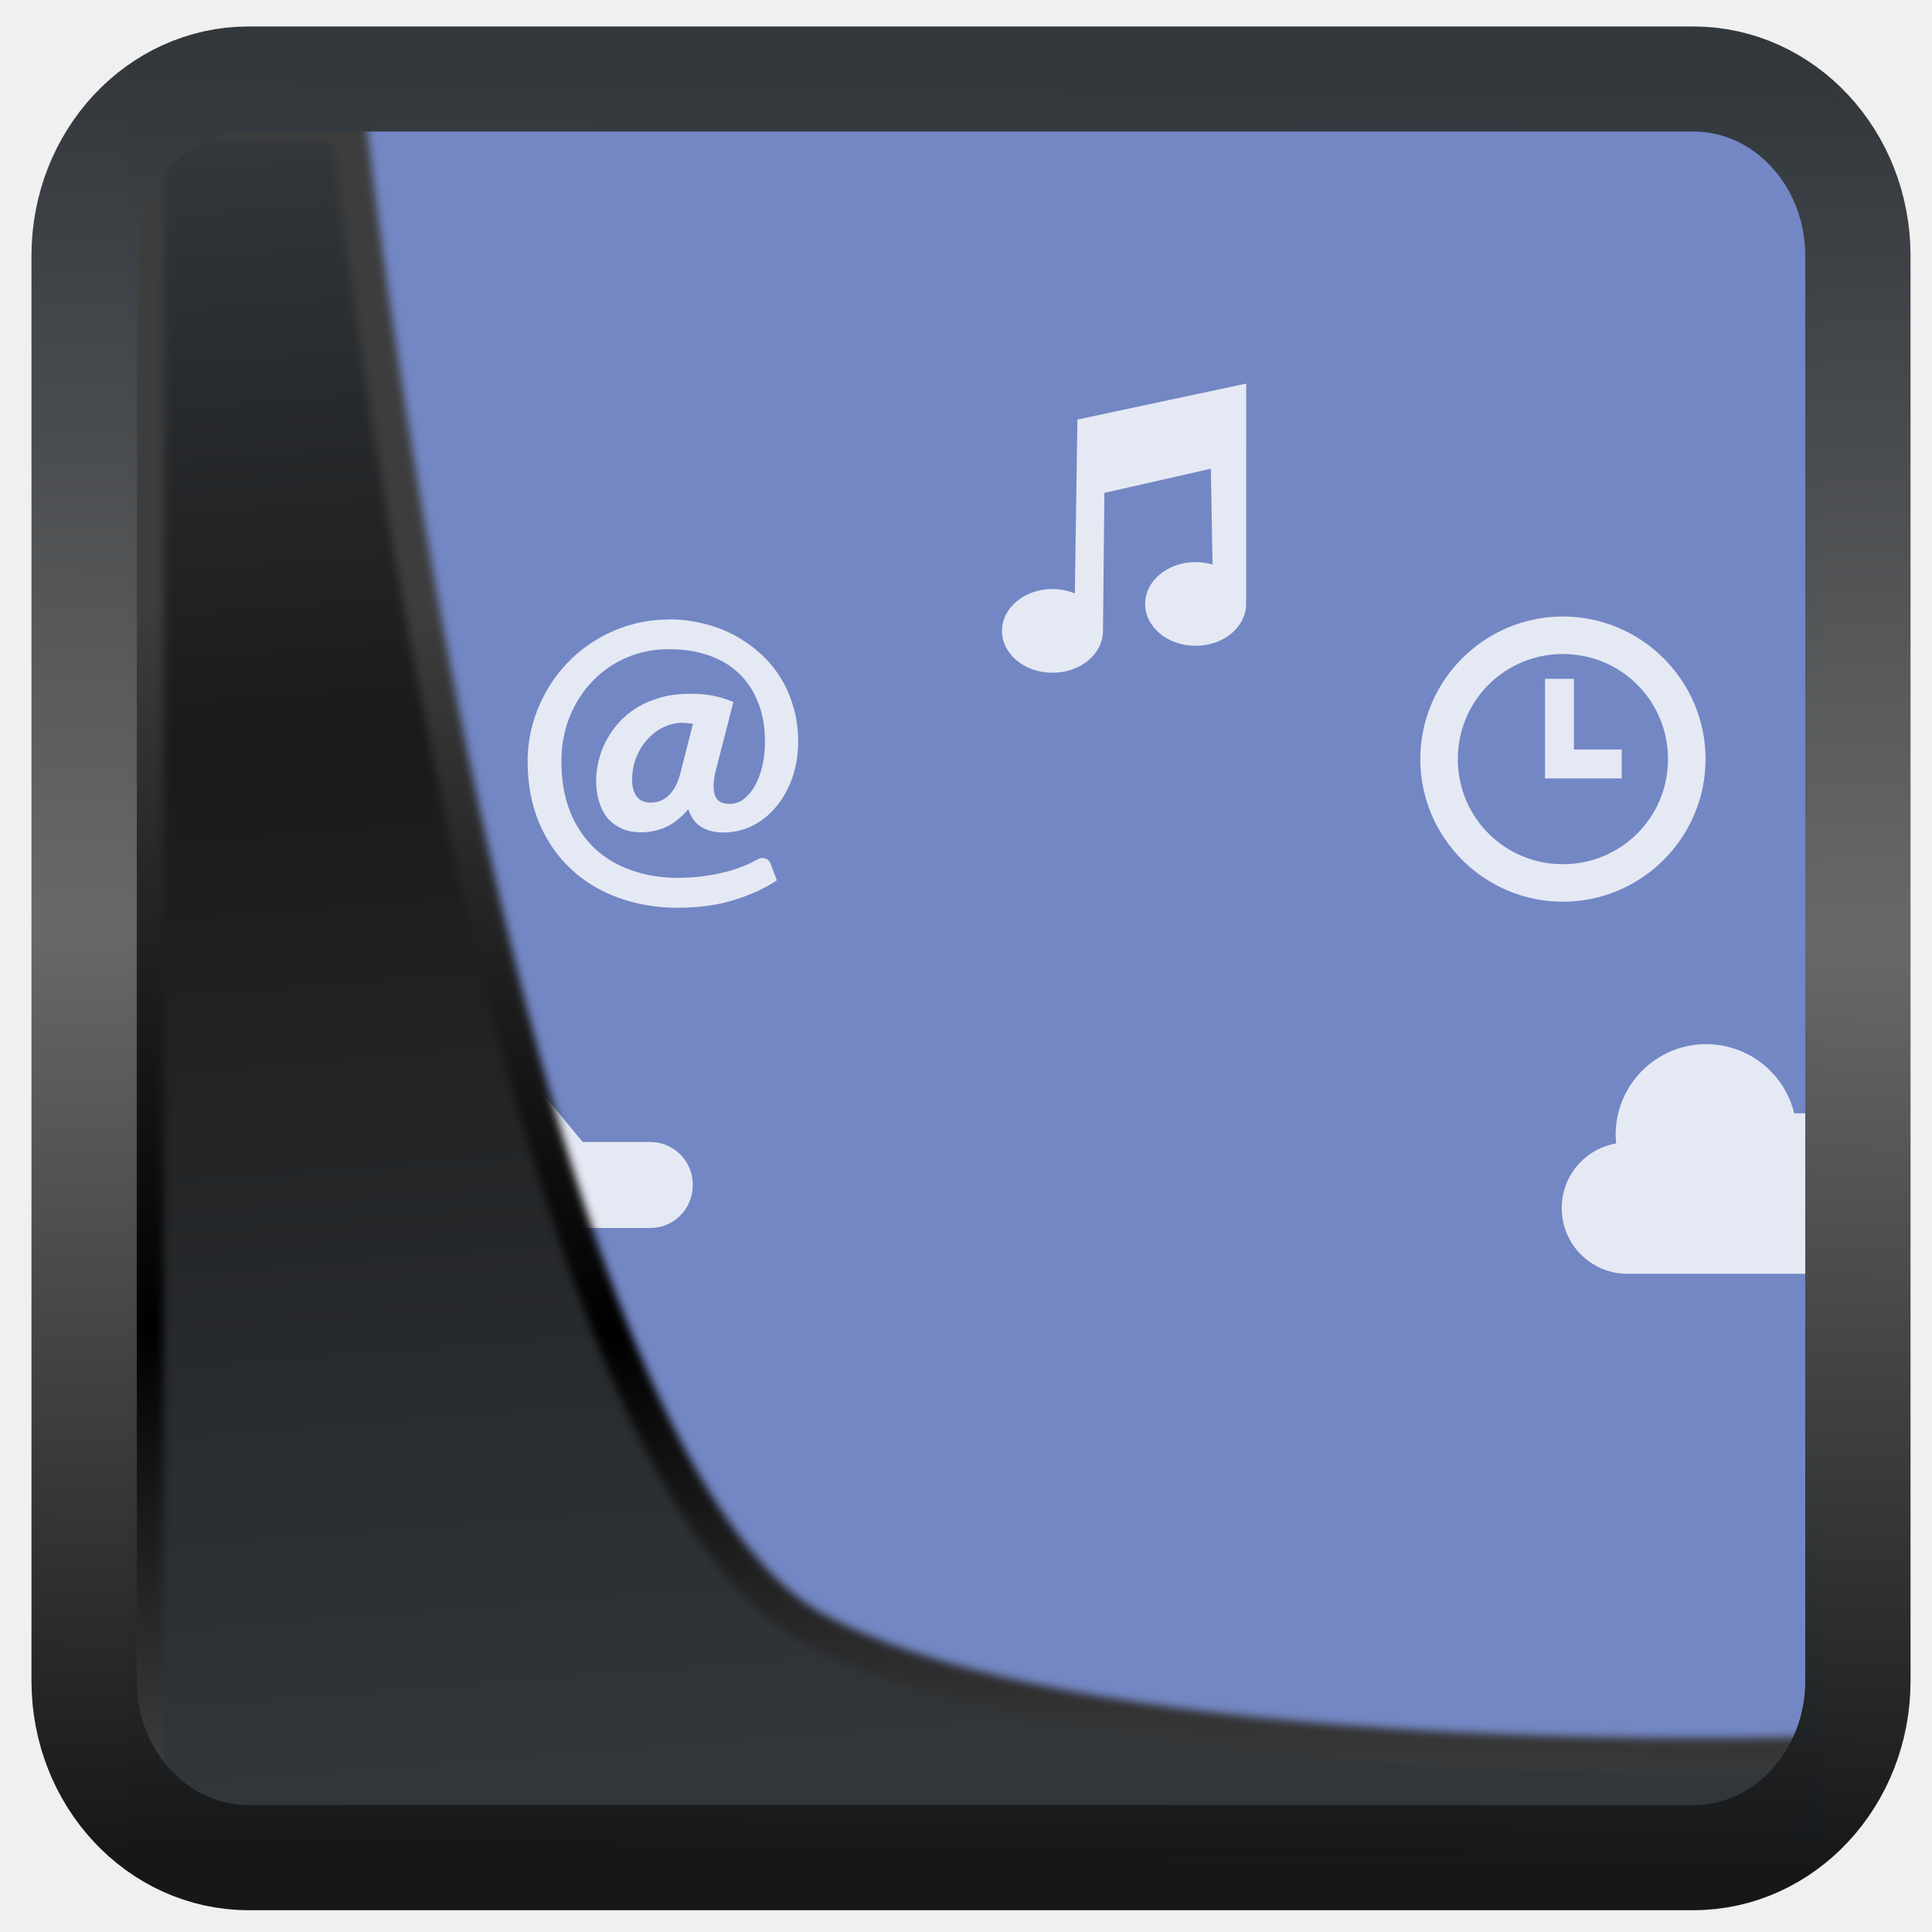
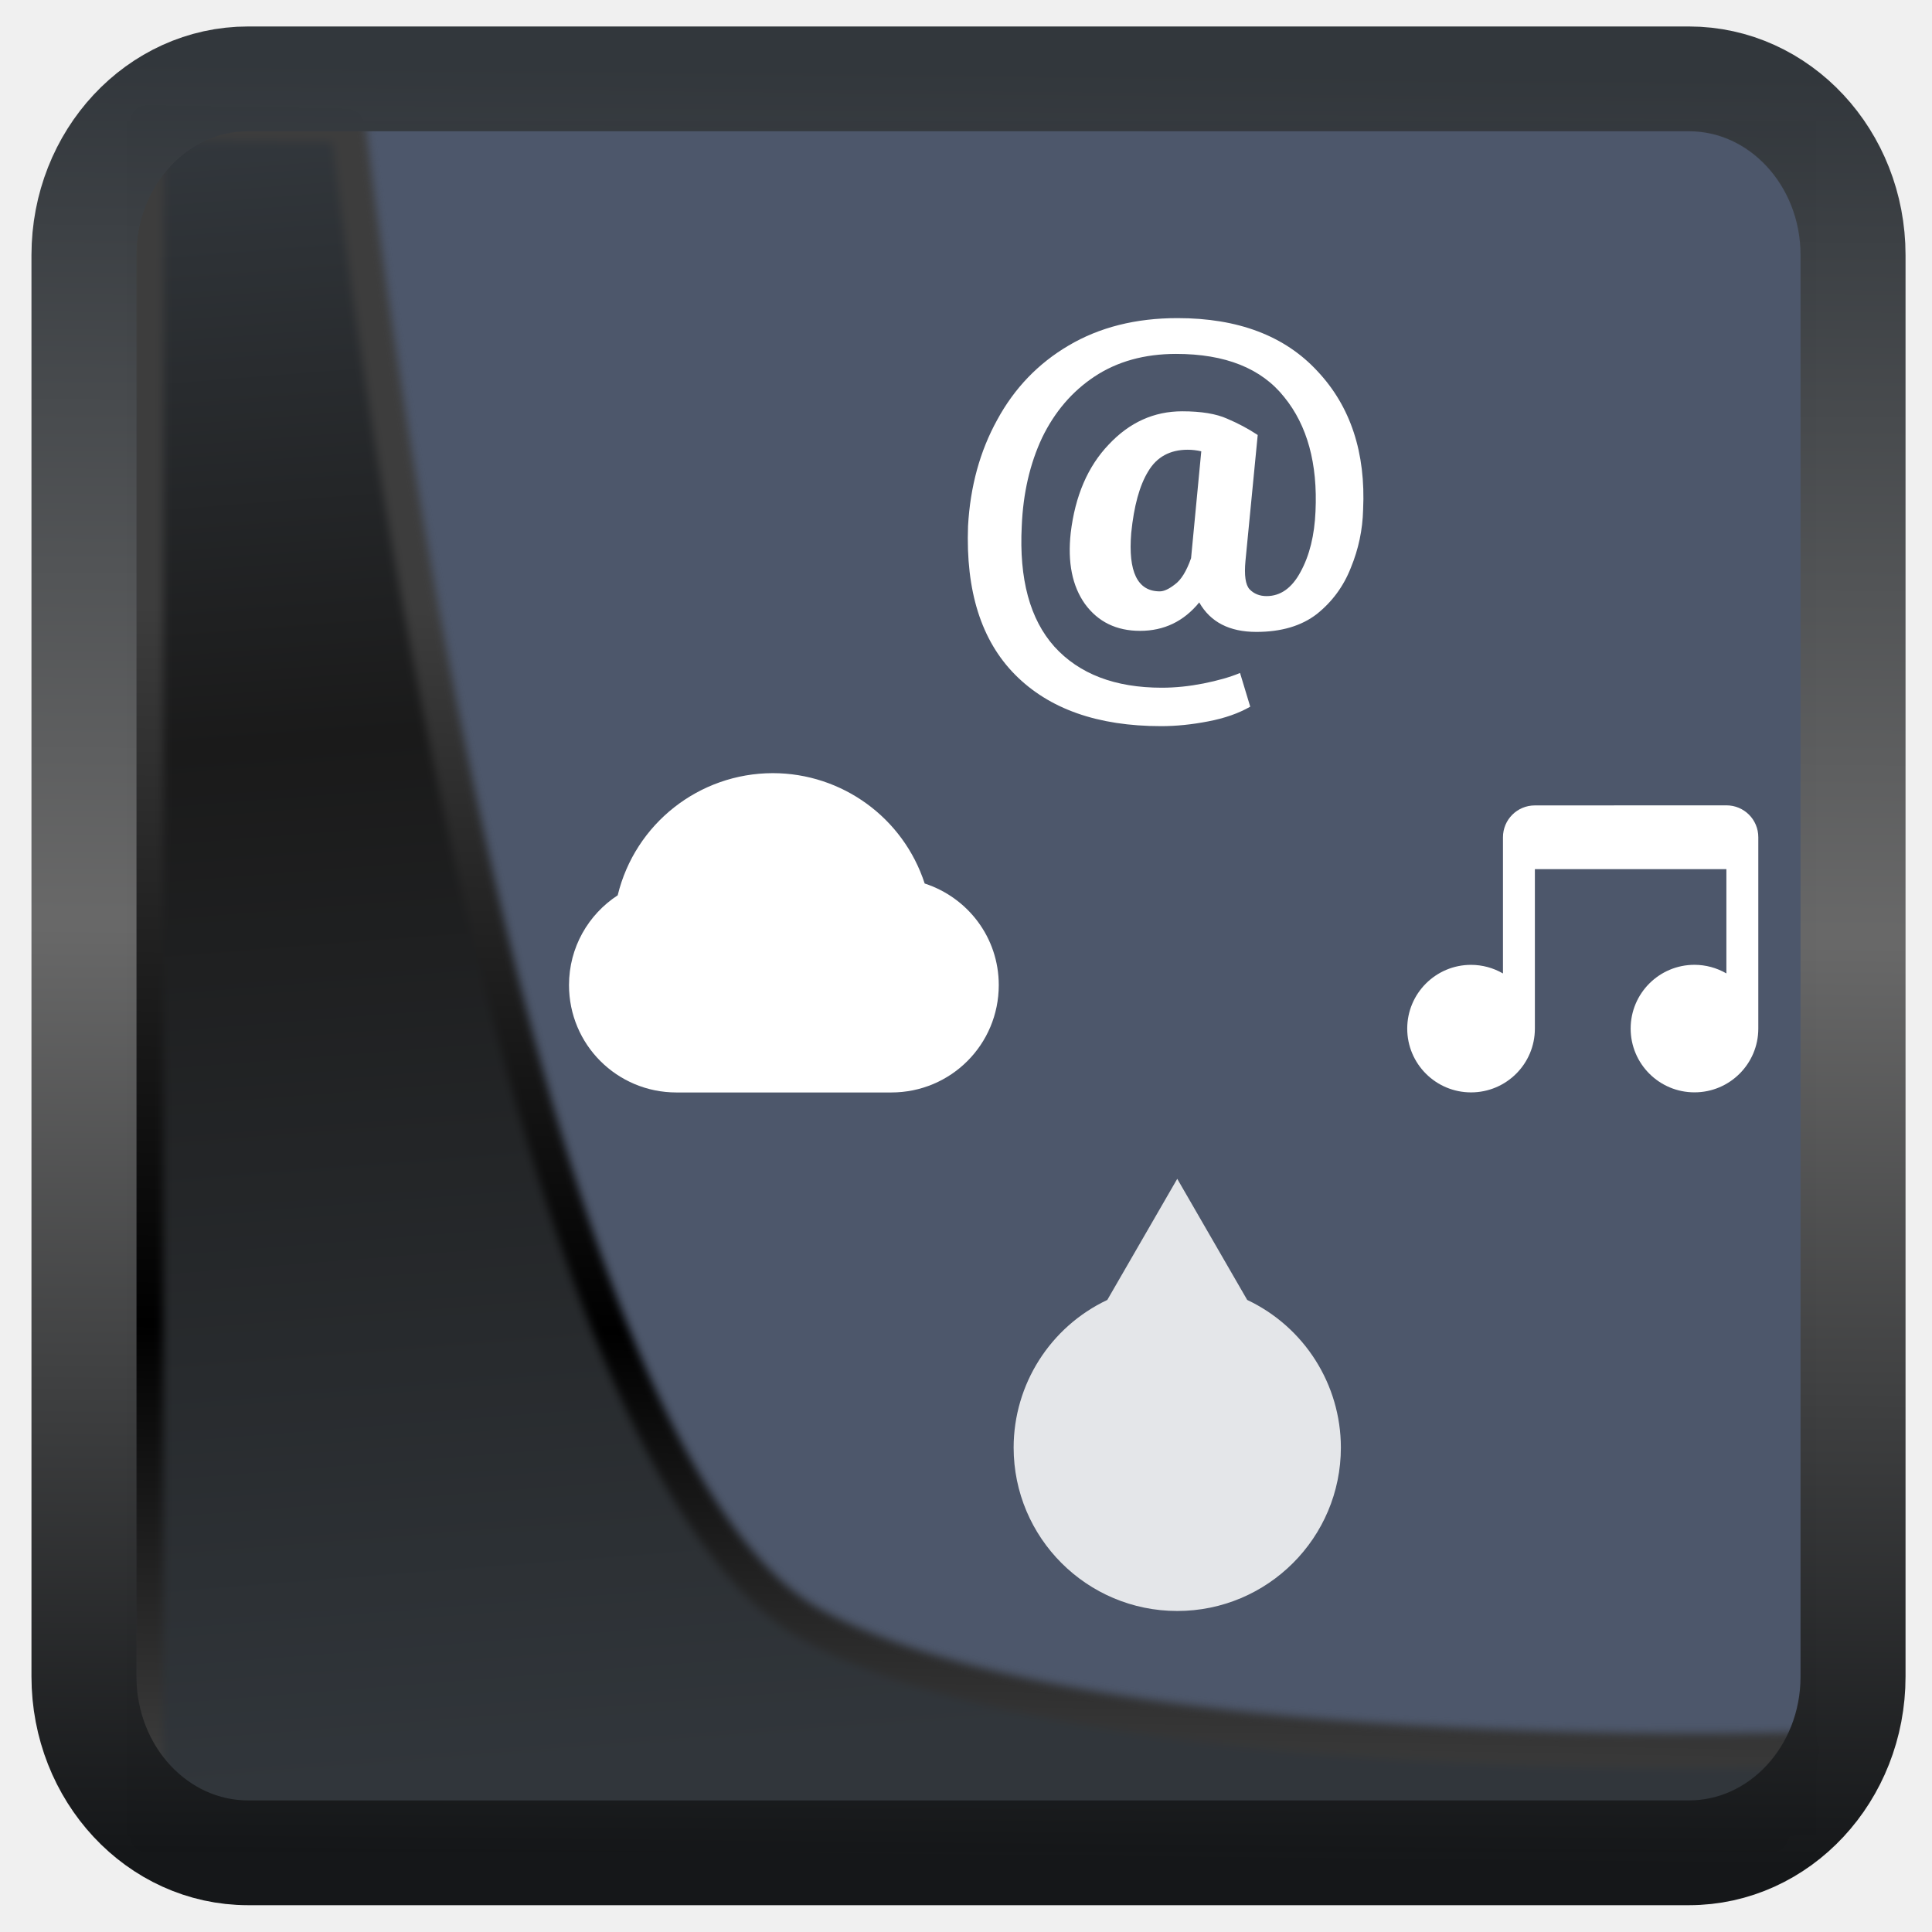
<svg xmlns="http://www.w3.org/2000/svg" xmlns:xlink="http://www.w3.org/1999/xlink" width="48" height="48" version="1.1" viewBox="0 0 48 48" id="svg22">
  <defs id="defs12">
-     <linearGradient id="linearGradient1005-3-3" x1="5.253" x2="9.382" y1="15.383" y2="2.942" gradientTransform="matrix(0.99999,0,0,0.99999,1.632,-0.61743)" gradientUnits="userSpaceOnUse">
-       <stop stop-color="#fa8200" offset="0" id="stop2" />
-       <stop stop-color="#ff9600" offset=".37" id="stop4" />
-       <stop stop-color="#ffb400" offset="1" id="stop6" />
-     </linearGradient>
-     <filter id="filter4014" x="-0.062" y="-0.058" width="1.125" height="1.115" color-interpolation-filters="sRGB">
-       <feGaussianBlur stdDeviation="1.094" id="feGaussianBlur9" />
-     </filter>
    <linearGradient xlink:href="#linearGradient3487" id="linearGradient3403" gradientUnits="userSpaceOnUse" x1="6.949" y1="4.555" x2="11.215" y2="59.052" />
    <linearGradient id="linearGradient3487">
      <stop style="stop-color:#32373c;stop-opacity:1" offset="0" id="stop3481" />
      <stop id="stop3483" offset="0.368" style="stop-color:#1a1a1a;stop-opacity:1" />
      <stop style="stop-color:#31363b;stop-opacity:1" offset="1" id="stop3485" />
    </linearGradient>
    <linearGradient xlink:href="#linearGradient20604" id="linearGradient20558" gradientUnits="userSpaceOnUse" x1="25.802" y1="20.374" x2="25.111" y2="58.913" />
    <linearGradient id="linearGradient20604">
      <stop id="stop20598" offset="0" style="stop-color:#3d3d3d;stop-opacity:1" />
      <stop style="stop-color:#000000;stop-opacity:1" offset="0.618" id="stop20600" />
      <stop id="stop20602" offset="1" style="stop-color:#3d3d3d;stop-opacity:1" />
    </linearGradient>
    <filter style="color-interpolation-filters:sRGB" id="filter20720" x="-0.017" y="-0.016" width="1.034" height="1.033">
      <feGaussianBlur stdDeviation="0.147" id="feGaussianBlur20722" />
    </filter>
    <linearGradient gradientTransform="translate(0.360678,-0.1301695)" xlink:href="#linearGradient4555" id="linearGradient4557" x1="43.5" y1="64.012" x2="44.142" y2="0.306" gradientUnits="userSpaceOnUse" />
    <linearGradient id="linearGradient4555">
      <stop style="stop-color:#141618;stop-opacity:1" offset="0" id="stop4551" />
      <stop id="stop4559" offset="0.518" style="stop-color:#686868;stop-opacity:1" />
      <stop style="stop-color:#31363b;stop-opacity:1" offset="1" id="stop4553" />
    </linearGradient>
    <filter style="color-interpolation-filters:sRGB" id="filter4601" x="-0.03" width="1.06" y="-0.03" height="1.06">
      <feGaussianBlur stdDeviation="0.015" id="feGaussianBlur4603" />
    </filter>
  </defs>
-   <rect style="display:inline;fill:#7387c4;fill-opacity:1;fill-rule:evenodd;stroke:none;stroke-width:0.928;stroke-linejoin:round;stroke-miterlimit:7.8" id="rect1192" width="42.085" height="42.712" x="3.163" y="3.018" ry="0" />
-   <path id="rect4580-0" d="m 30.961,9.53 -4.193,0.894 c 0,0 -0.055,3.645 -0.064,4.319 a 1.254,1.04 0 0 0 -0.555,-0.109 1.254,1.04 0 0 0 -1.255,1.04 1.254,1.04 0 0 0 1.255,1.04 1.254,1.04 0 0 0 1.254,-1.032 l 7.2e-4,7.12e-4 v -0.009 l 0.034,-3.428 2.646,-0.601 0.041,2.381 a 1.254,1.04 0 0 0 -0.419,-0.061 1.254,1.04 0 0 0 -1.255,1.04 1.254,1.04 0 0 0 1.255,1.04 1.254,1.04 0 0 0 1.254,-1.031 h 7.3e-4 z m 7.869,5.787 c -1.951,0 -3.543,1.592 -3.543,3.543 0,1.951 1.592,3.543 3.543,3.543 1.951,0 3.544,-1.592 3.544,-3.543 0,-1.951 -1.592,-3.543 -3.544,-3.543 z m -22.209,0.074 c -0.331,0 -0.648,0.044 -0.949,0.132 -0.301,0.085 -0.582,0.207 -0.844,0.365 -0.261,0.155 -0.498,0.342 -0.711,0.561 -0.21,0.216 -0.389,0.455 -0.538,0.716 -0.149,0.261 -0.264,0.54 -0.347,0.834 -0.082,0.295 -0.123,0.598 -0.123,0.911 0,0.562 0.093,1.069 0.279,1.518 0.188,0.45 0.448,0.831 0.779,1.144 0.331,0.316 0.725,0.558 1.181,0.725 0.456,0.17 0.951,0.256 1.486,0.256 0.526,0 0.994,-0.064 1.404,-0.192 0.41,-0.128 0.764,-0.29 1.062,-0.488 l -0.155,-0.414 c -0.027,-0.07 -0.073,-0.114 -0.137,-0.132 -0.061,-0.021 -0.131,-0.009 -0.21,0.036 -0.1,0.058 -0.217,0.112 -0.351,0.164 -0.131,0.055 -0.278,0.102 -0.442,0.141 -0.161,0.043 -0.341,0.076 -0.538,0.101 -0.195,0.027 -0.406,0.041 -0.634,0.041 -0.407,0 -0.787,-0.062 -1.14,-0.187 -0.353,-0.122 -0.658,-0.302 -0.916,-0.543 -0.258,-0.243 -0.462,-0.546 -0.611,-0.907 -0.146,-0.362 -0.218,-0.783 -0.218,-1.263 0,-0.389 0.067,-0.752 0.2,-1.089 0.137,-0.34 0.324,-0.636 0.561,-0.885 0.237,-0.252 0.518,-0.449 0.844,-0.592 0.328,-0.143 0.684,-0.215 1.067,-0.215 0.353,0 0.675,0.049 0.967,0.146 0.292,0.097 0.542,0.243 0.752,0.438 0.21,0.191 0.372,0.432 0.488,0.72 0.119,0.286 0.178,0.617 0.178,0.994 0,0.225 -0.023,0.431 -0.069,0.62 -0.046,0.188 -0.108,0.351 -0.187,0.488 -0.079,0.137 -0.172,0.245 -0.278,0.324 -0.106,0.076 -0.219,0.114 -0.337,0.114 -0.079,0 -0.15,-0.013 -0.214,-0.037 -0.061,-0.027 -0.108,-0.073 -0.141,-0.137 -0.033,-0.067 -0.05,-0.156 -0.05,-0.269 0,-0.116 0.022,-0.263 0.068,-0.442 l 0.424,-1.646 c -0.155,-0.067 -0.315,-0.117 -0.479,-0.151 -0.161,-0.036 -0.36,-0.055 -0.597,-0.055 -0.264,-1e-6 -0.506,0.03 -0.725,0.091 -0.216,0.061 -0.41,0.143 -0.583,0.246 -0.17,0.103 -0.321,0.226 -0.452,0.369 -0.128,0.14 -0.234,0.29 -0.319,0.452 -0.085,0.158 -0.149,0.324 -0.191,0.497 -0.043,0.17 -0.064,0.339 -0.064,0.506 0,0.182 0.023,0.352 0.069,0.51 0.046,0.155 0.114,0.291 0.205,0.406 0.094,0.112 0.212,0.202 0.351,0.269 0.14,0.064 0.303,0.096 0.488,0.096 0.222,0 0.43,-0.044 0.624,-0.132 0.195,-0.088 0.378,-0.236 0.552,-0.442 0.067,0.207 0.178,0.356 0.333,0.447 0.155,0.088 0.333,0.132 0.533,0.132 0.267,0 0.516,-0.058 0.743,-0.174 0.228,-0.119 0.424,-0.279 0.588,-0.483 0.167,-0.204 0.298,-0.443 0.392,-0.716 0.094,-0.274 0.141,-0.568 0.141,-0.884 0,-0.313 -0.041,-0.605 -0.123,-0.876 -0.079,-0.274 -0.192,-0.523 -0.337,-0.748 -0.143,-0.225 -0.315,-0.424 -0.515,-0.597 -0.201,-0.176 -0.42,-0.325 -0.657,-0.447 -0.237,-0.122 -0.489,-0.213 -0.757,-0.274 -0.267,-0.064 -0.541,-0.096 -0.82,-0.096 z m 22.209,0.858 c 1.448,-1e-6 2.611,1.164 2.611,2.611 0,1.448 -1.164,2.611 -2.611,2.611 -1.448,0 -2.611,-1.164 -2.611,-2.611 0,-1.448 1.164,-2.611 2.611,-2.611 z m -0.444,0.616 v 2.474 h 1.905 v -0.717 h -1.188 v -1.757 z m -21.433,1.093 c 0.046,0 0.09,0.003 0.132,0.009 0.045,0.003 0.09,0.008 0.132,0.014 l -0.314,1.231 c -0.036,0.143 -0.083,0.261 -0.137,0.356 -0.055,0.091 -0.115,0.166 -0.182,0.223 -0.067,0.055 -0.137,0.094 -0.21,0.118 -0.073,0.021 -0.145,0.032 -0.218,0.032 -0.146,0 -0.258,-0.05 -0.337,-0.151 -0.076,-0.1 -0.114,-0.242 -0.114,-0.424 0,-0.185 0.032,-0.363 0.096,-0.533 0.067,-0.17 0.156,-0.319 0.269,-0.447 0.112,-0.131 0.245,-0.234 0.397,-0.31 0.152,-0.079 0.314,-0.118 0.487,-0.118 z m -5.339,7.188 c -0.367,3.06e-4 -0.787,0.392 -0.57,0.863 l 1.262,2.362 h -1.786 c -0.135,-0.004 -0.318,-0.299 -0.318,-0.4 0,-0.205 -0.165,-0.37 -0.37,-0.37 h -0.396 c -0.205,0 -0.369,0.165 -0.369,0.37 v 2.938 c 0,0.205 0.164,0.37 0.369,0.37 h 0.396 c 0.205,0 0.37,-0.165 0.37,-0.37 0.001,-0.131 0.231,-0.401 0.318,-0.4 h 1.786 l -1.262,2.362 c -0.289,0.629 0.553,1.115 0.894,0.722 l 2.537,-3.084 h 1.679 c 0.585,0 1.057,-0.472 1.057,-1.057 v -0.023 c 0,-0.585 -0.472,-1.057 -1.057,-1.057 h -1.679 l -2.537,-3.084 c -0.085,-0.098 -0.202,-0.142 -0.324,-0.141 z m 30.778,0.795 c -1.243,-2.36e-4 -2.251,1.007 -2.251,2.251 0.001,0.073 0.006,0.145 0.013,0.217 -0.77,0.132 -1.353,0.796 -1.353,1.605 0,0.904 0.728,1.633 1.633,1.633 h 4.382 c 1.104,0 1.993,-0.889 1.993,-1.993 0,-1.104 -0.889,-1.993 -1.993,-1.993 h -0.239 c -0.245,-1.008 -1.147,-1.717 -2.184,-1.719 z" style="fill:#ffffff;fill-opacity:0.814;stroke:none;stroke-width:2.709;stroke-linecap:round;stroke-linejoin:round;stroke-miterlimit:4;stroke-dasharray:none;stroke-dashoffset:0;stroke-opacity:1;paint-order:fill markers stroke" />
-   <path style="display:inline;mix-blend-mode:normal;fill:url(#linearGradient3403);fill-opacity:1;stroke:url(#linearGradient20558);stroke-width:1.162;stroke-linecap:butt;stroke-linejoin:round;stroke-miterlimit:4;stroke-dasharray:none;stroke-opacity:1;filter:url(#filter20720)" d="M 4.704,3.981 4.691,60.802 H 58.595 l 1.022,-2.866 c 0,0 -23.875,0.766 -32.844,-4.14 C 16.258,48.042 11.401,4.098 11.401,4.098 Z" id="path1686" transform="matrix(0.7518797,0,0,0.7518797,0.09970467,0.02488636)" />
-   <rect style="display:inline;fill:none;fill-opacity:1;stroke:url(#linearGradient4557);stroke-width:3.714;stroke-linejoin:round;stroke-miterlimit:7.8;stroke-dasharray:none;stroke-opacity:0.995;filter:url(#filter4601)" id="rect4539" width="62.567" height="62.867" x="1.032" y="0.596" ry="6.245" rx="5.803" transform="matrix(0.7043479,0,0,0.7029123,1.362985,1.544206)" />
+   <rect style="display:inline;fill:#4c566a;fill-opacity:0.992;fill-rule:evenodd;stroke:none;stroke-width:0.925;stroke-linejoin:round;stroke-miterlimit:7.8" id="rect1192" width="41.973" height="42.599" x="3.157" y="3.012" ry="0" />
+   <path style="display:inline;mix-blend-mode:normal;fill:url(#linearGradient3403);fill-opacity:1;stroke:url(#linearGradient20558);stroke-width:1.162;stroke-linecap:butt;stroke-linejoin:round;stroke-miterlimit:4;stroke-dasharray:none;stroke-opacity:1;filter:url(#filter20720)" d="M 4.704,3.981 4.691,60.802 H 58.595 l 1.022,-2.866 c 0,0 -23.875,0.766 -32.844,-4.14 C 16.258,48.042 11.401,4.098 11.401,4.098 Z" id="path1686" transform="matrix(0.7498812,0,0,0.7498812,0.1014525,0.02650183)" />
+   <rect style="display:inline;fill:none;fill-opacity:1;stroke:url(#linearGradient4557);stroke-width:3.714;stroke-linejoin:round;stroke-miterlimit:7.8;stroke-dasharray:none;stroke-opacity:0.995;filter:url(#filter4601)" id="rect4539" width="62.567" height="62.867" x="1.032" y="0.596" ry="6.245" rx="5.803" transform="matrix(0.7024757,0,0,0.7010439,1.361375,1.541783)" />
+   <g id="g904" transform="matrix(0.9518026,0,0,0.9510101,5.428738,0.2217483)">
+     <path style="fill:#ffffff;fill-opacity:1;stroke:none;stroke-width:0.2;stroke-linecap:round;stroke-linejoin:round;stroke-miterlimit:4;stroke-dasharray:none;stroke-dashoffset:0;stroke-opacity:1;paint-order:fill markers stroke" d="m 14.469,19.965 a 4.171,4.171 0 0 0 -4.049,3.191 c -0.765,0.5 -1.271,1.36 -1.271,2.346 0,1.554 1.251,2.805 2.805,2.805 h 2.516 3.092 c 1.554,0 2.805,-1.251 2.805,-2.805 0,-1.247 -0.812,-2.288 -1.934,-2.654 a 4.171,4.171 0 0 0 -3.963,-2.883 z" id="rect4529" />
+     <text xml:space="preserve" style="font-style:normal;font-variant:normal;font-weight:bold;font-stretch:condensed;font-size:13.632px;line-height:0%;font-family:'Roboto Condensed';-inkscape-font-specification:'Roboto Condensed, Bold Condensed';letter-spacing:0px;word-spacing:0px;fill:#ffffff;fill-opacity:1;stroke:none;stroke-width:0.332" x="16.691" y="18.346" id="text4536" transform="scale(1.135989,0.8802902)">
+       <tspan id="tspan4534" x="16.691" y="18.346" style="font-size:13.271px;line-height:1.25;fill:#ffffff;fill-opacity:1;stroke-width:0.332">@</tspan>
+     </text>
+     <path style="fill:#ffffff;fill-opacity:1;fill-rule:nonzero;stroke:none;stroke-width:0.833;stroke-linecap:square;stroke-linejoin:miter;stroke-miterlimit:4;stroke-dasharray:none;stroke-dashoffset:0;stroke-opacity:1" d="m 34.361,20.808 c -0.462,0 -0.833,0.372 -0.833,0.833 v 3.557 a 1.666,1.666 0 0 0 -0.833,-0.225 1.666,1.666 0 0 0 -1.666,1.666 1.666,1.666 0 0 0 1.666,1.666 1.666,1.666 0 0 0 1.666,-1.666 v -4.166 h 4.999 v 2.724 a 1.666,1.666 0 0 0 -0.833,-0.225 1.666,1.666 0 0 0 -1.666,1.666 1.666,1.666 0 0 0 1.666,1.666 1.666,1.666 0 0 0 1.666,-1.666 v -4.999 c 0,-0.462 -0.372,-0.833 -0.833,-0.833 z" id="rect826-3" />
+     <path style="fill:#ffffff;fill-opacity:0.849;stroke:none;stroke-width:0.2;stroke-linecap:round;stroke-linejoin:round;stroke-miterlimit:4;stroke-dasharray:none;stroke-dashoffset:0;stroke-opacity:1;paint-order:fill markers stroke" d="m 25.026,30.563 -1.826,3.164 a 4.271,4.271 0 0 0 -2.445,3.855 4.271,4.271 0 0 0 4.271,4.271 4.271,4.271 0 0 0 4.271,-4.271 4.271,4.271 0 0 0 -2.445,-3.855 z" id="path4605" />
+   </g>
</svg>
